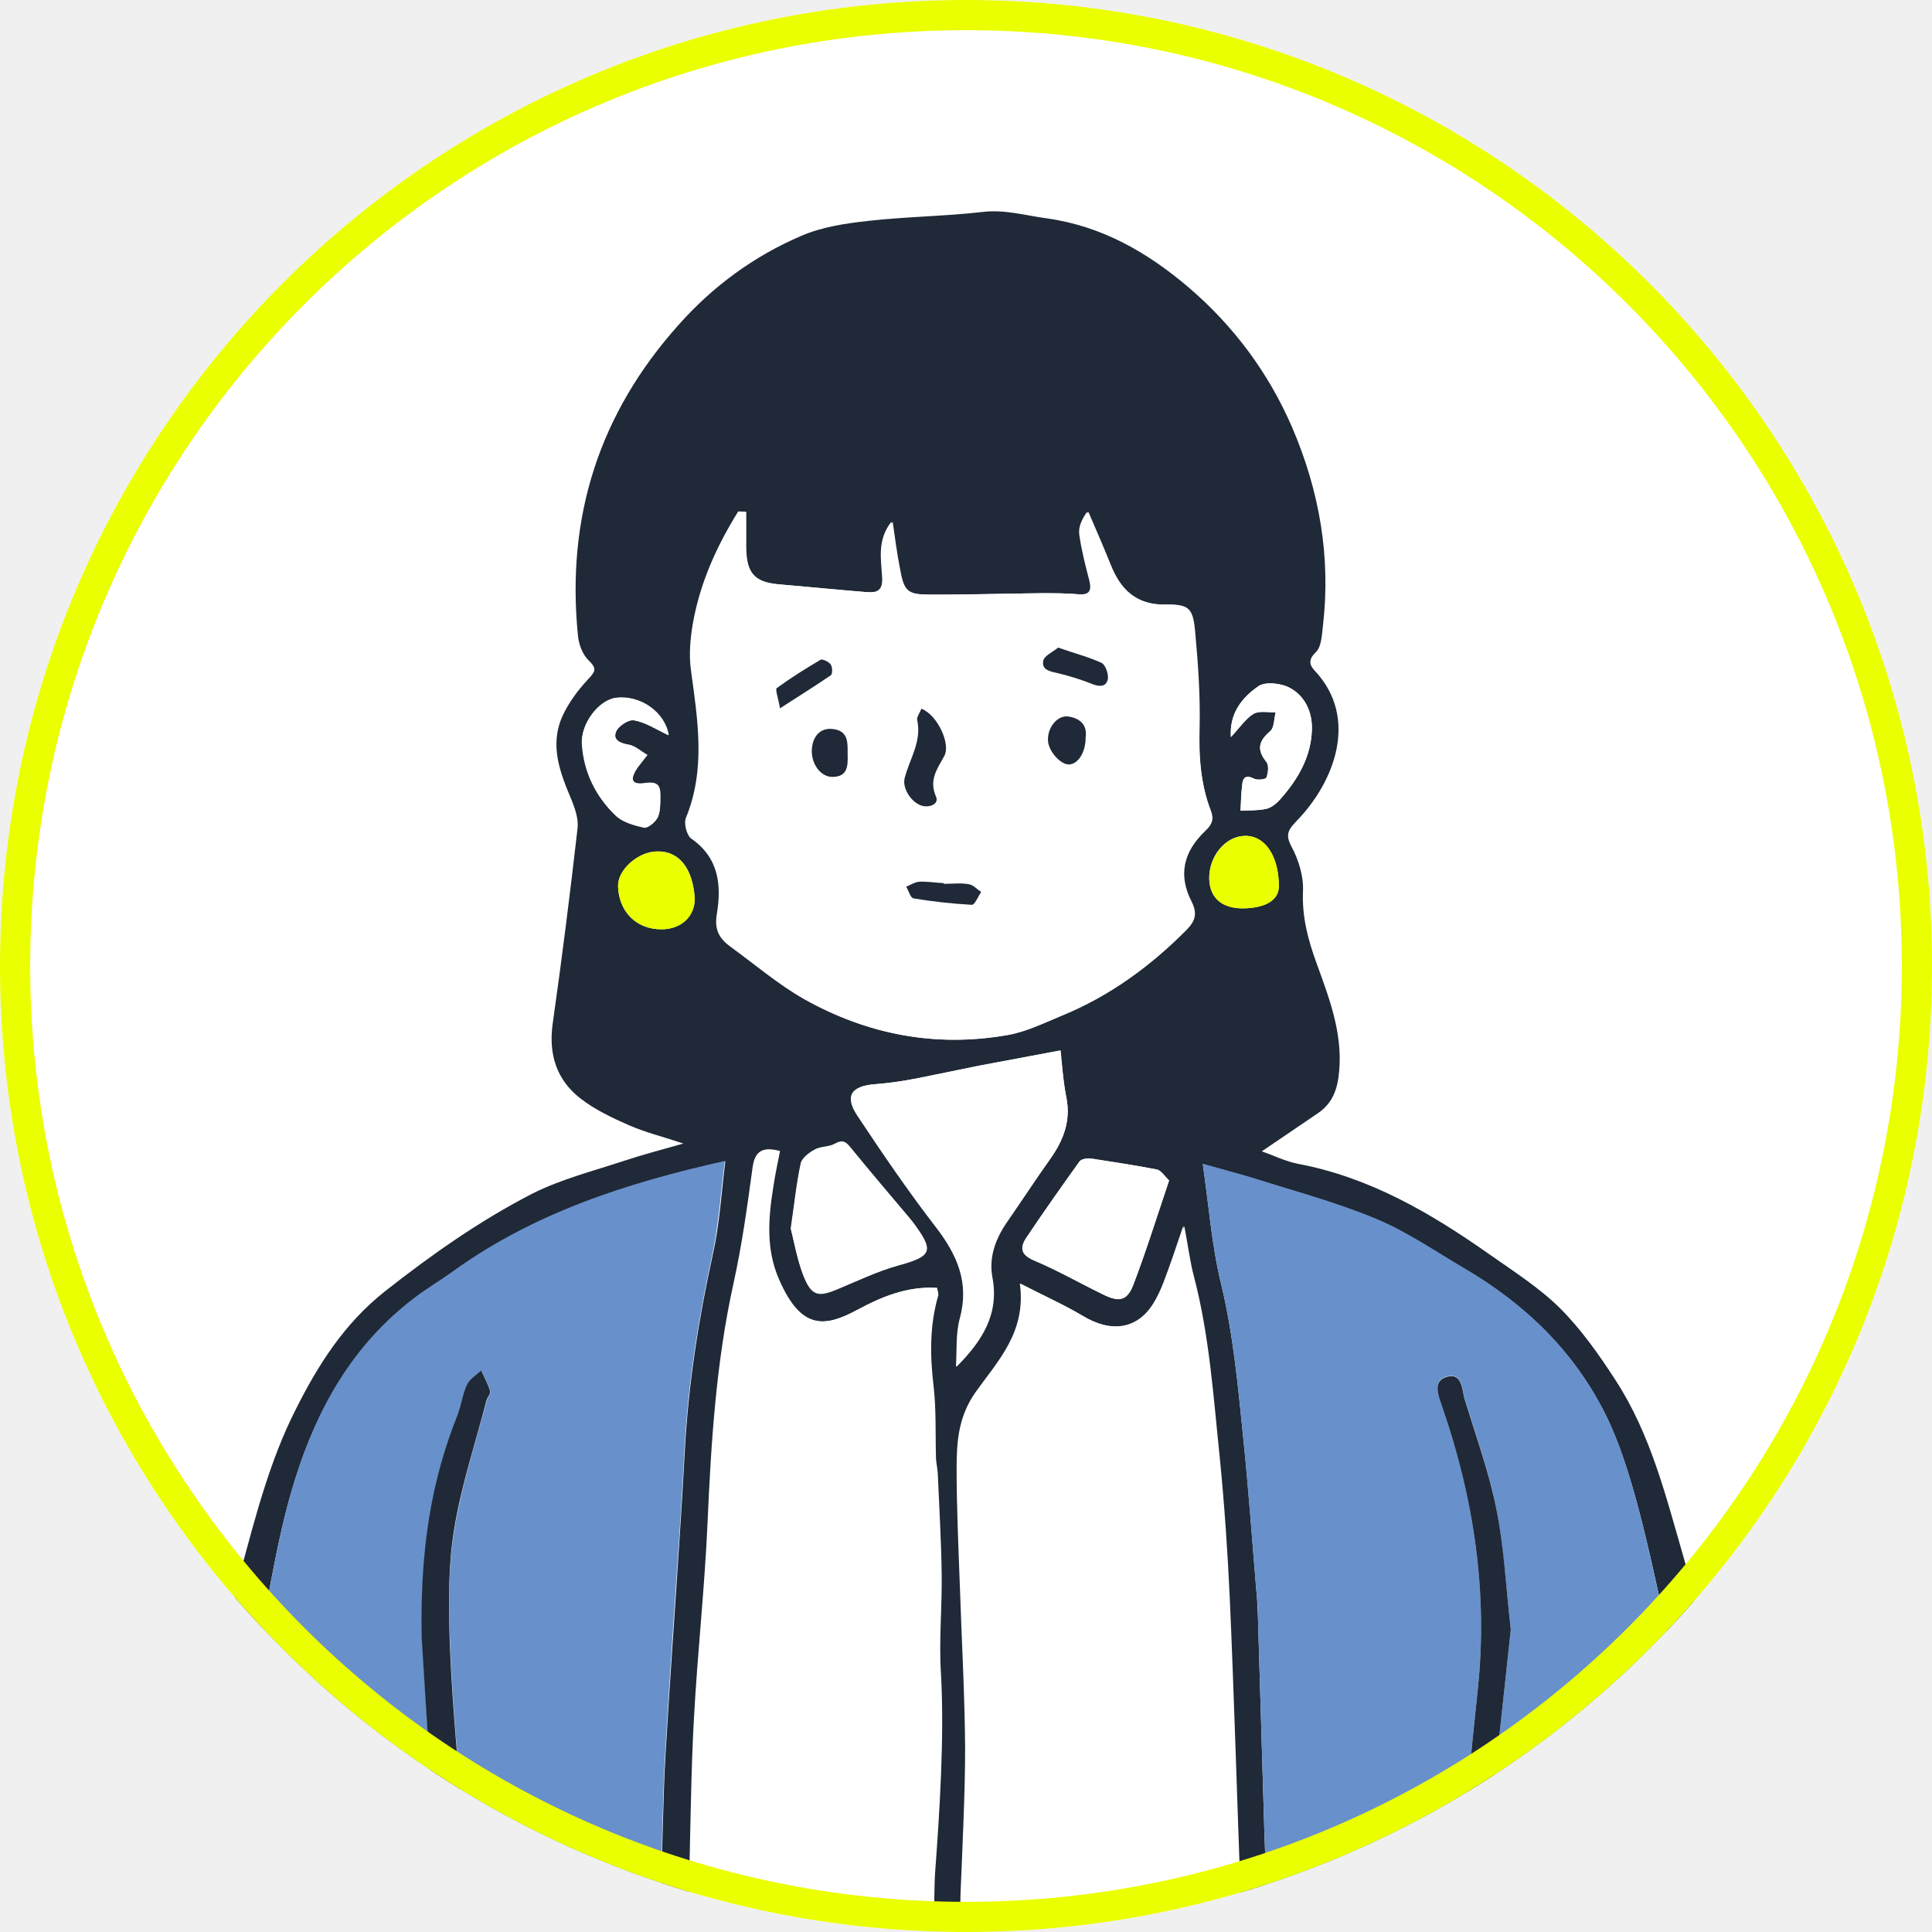
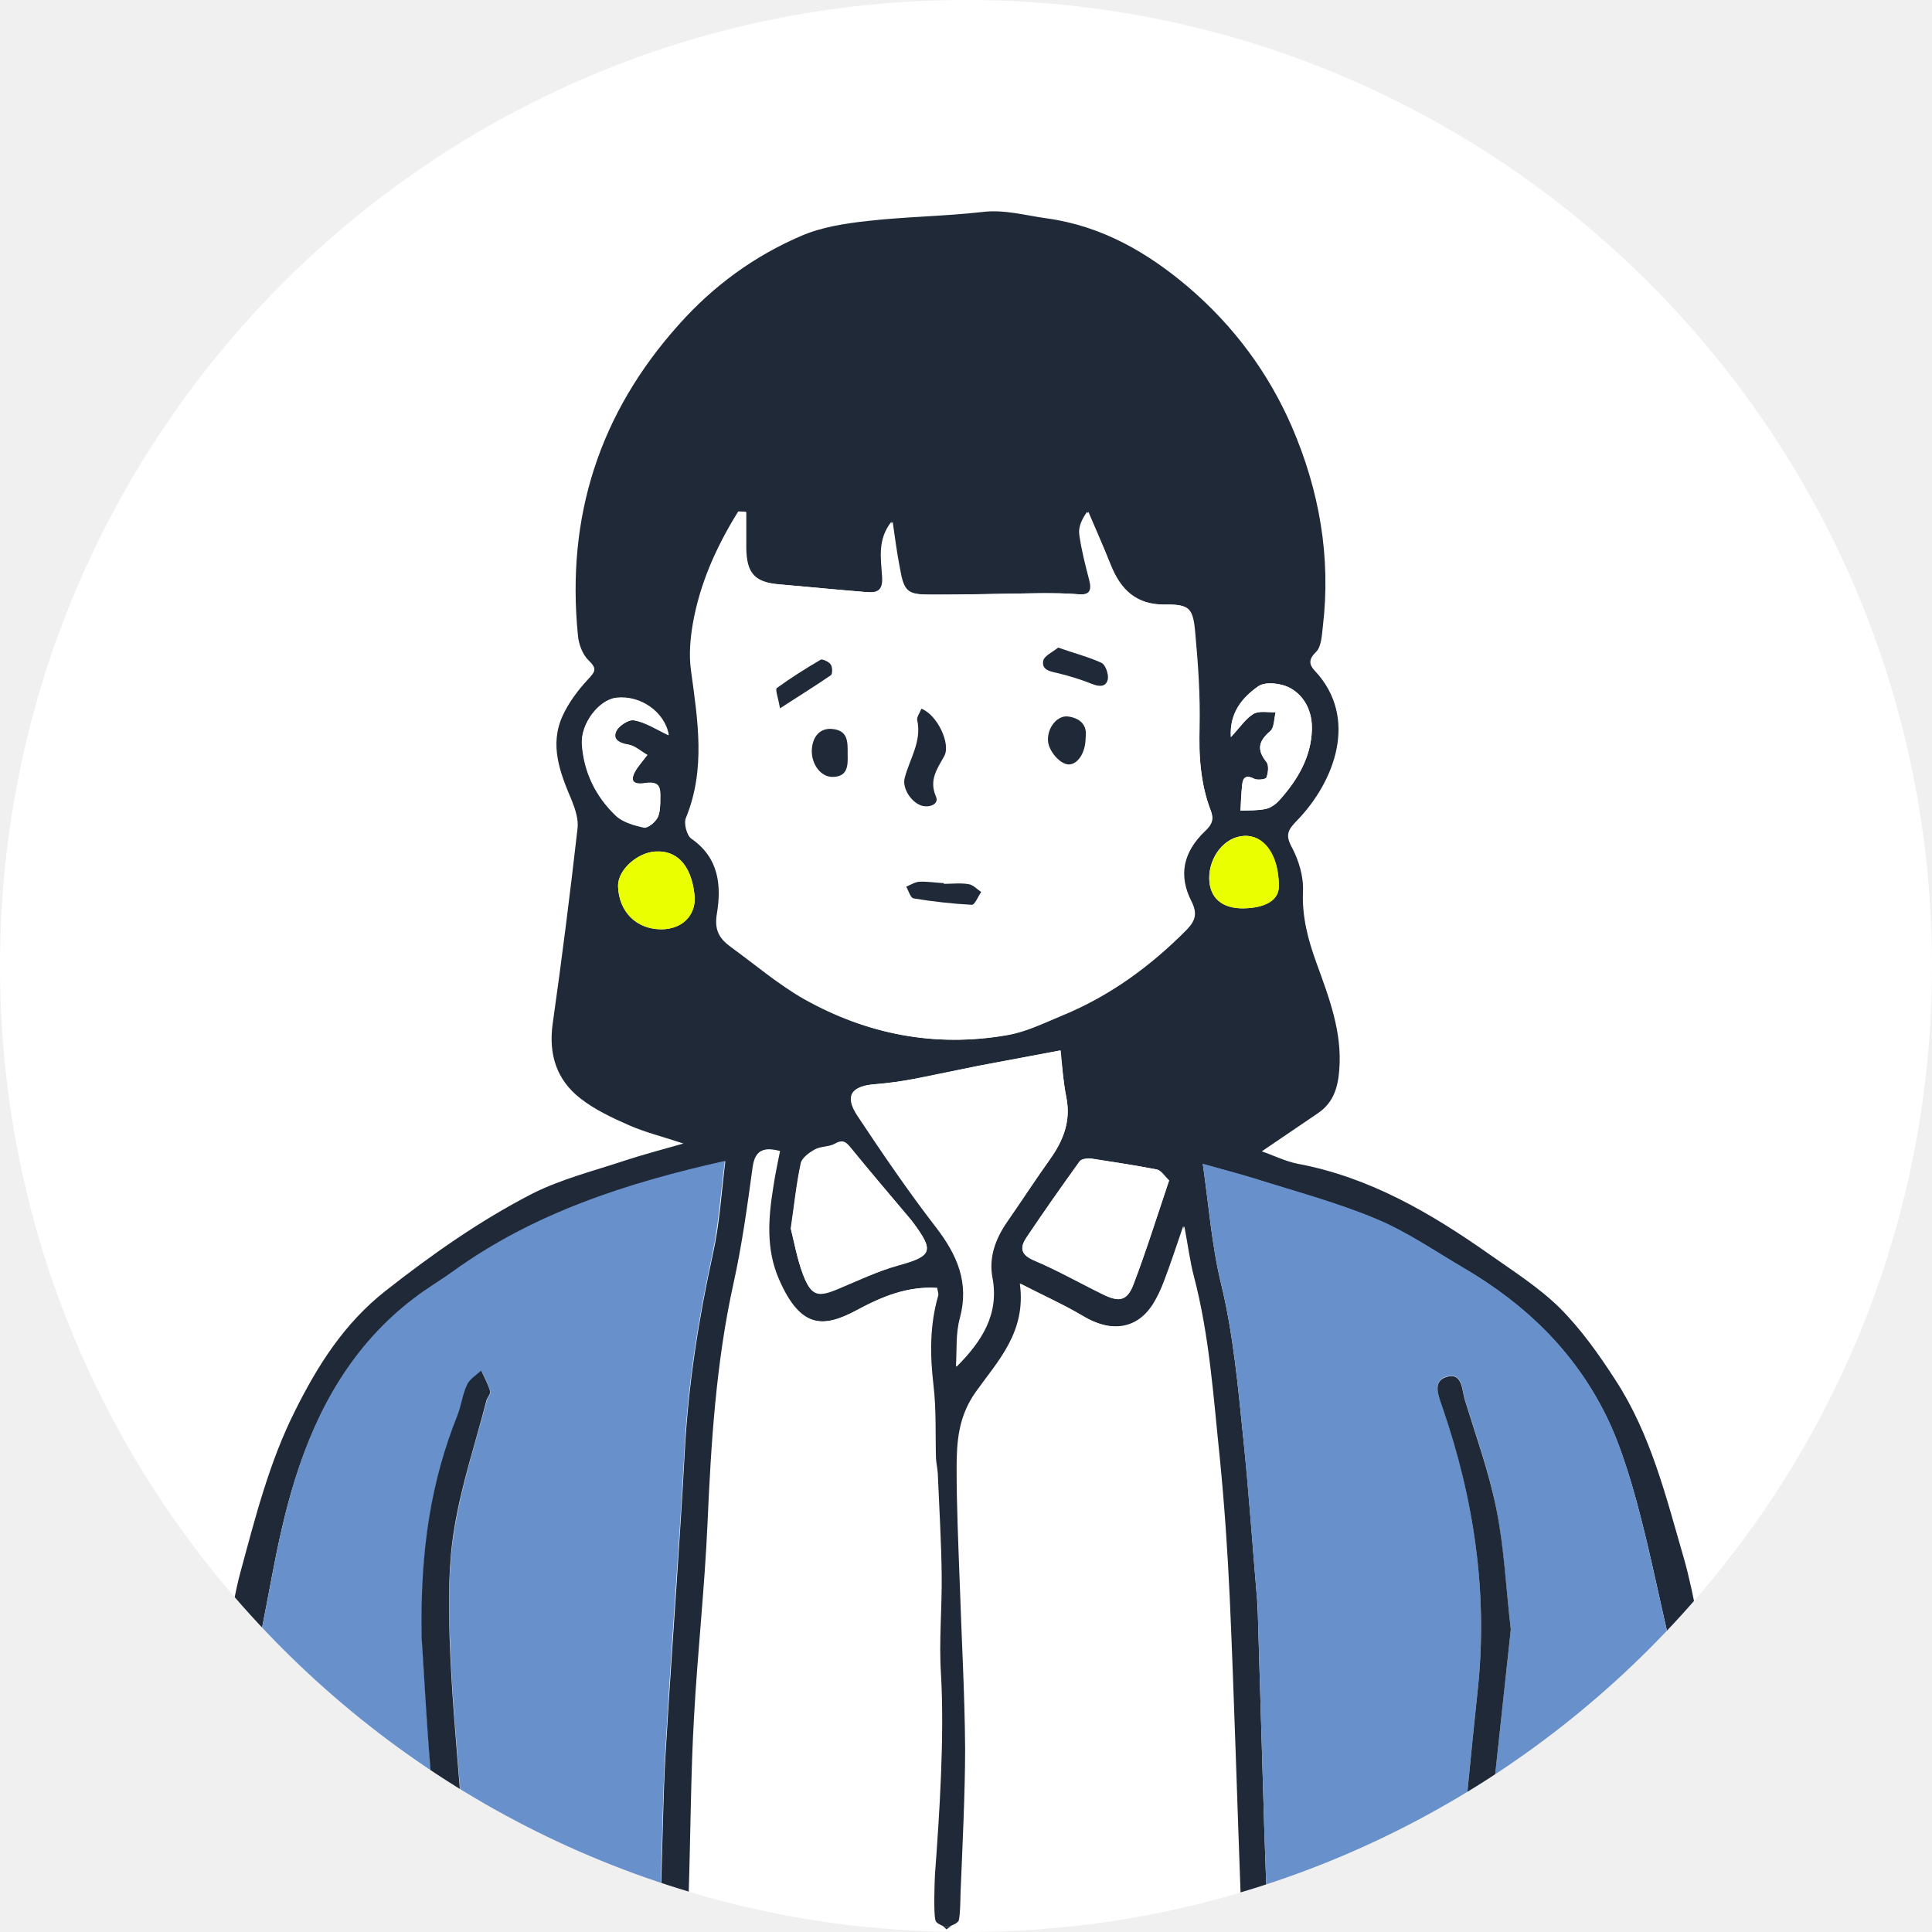
<svg xmlns="http://www.w3.org/2000/svg" width="64" height="64" viewBox="0 0 64 64" fill="none">
  <g clip-path="url(#clip0_116_3181)">
    <rect width="64" height="64" rx="32" fill="white" />
    <path d="M57.038 63.83C56.897 63.724 56.756 63.618 56.733 63.536C56.273 61.43 55.885 56.722 55.367 54.639C54.814 52.403 54.238 48.99 53.202 46.895C52.154 44.777 50.531 43.212 48.506 42.023C47.541 41.458 46.611 40.823 45.588 40.387C44.293 39.846 42.928 39.481 41.586 39.058C41.057 38.893 40.504 38.752 39.845 38.563C40.045 39.94 40.139 41.246 40.445 42.506C40.857 44.2 41.01 45.93 41.186 47.649C41.374 49.437 41.492 51.226 41.645 53.015C41.657 53.18 41.657 53.345 41.669 53.498C41.739 55.863 41.81 58.228 41.881 60.594C41.904 61.324 41.951 62.524 41.975 63.242C41.975 63.395 41.986 63.595 41.904 63.713C41.869 63.748 41.834 63.795 41.786 63.83H41.269C41.21 63.76 41.151 63.666 41.139 63.595C41.08 63.395 41.104 63.16 41.104 62.948C40.986 59.782 40.88 56.134 40.739 52.968C40.668 51.414 40.562 49.861 40.41 48.319C40.198 46.295 40.068 44.259 39.55 42.282C39.421 41.8 39.362 41.294 39.233 40.623C38.974 41.352 38.785 41.917 38.585 42.47C38.491 42.718 38.373 42.977 38.232 43.2C37.703 44.047 36.832 44.165 35.89 43.6C35.278 43.235 34.608 42.941 33.819 42.529C34.043 44.142 33.078 45.107 32.36 46.119C31.783 46.919 31.724 47.766 31.724 48.649C31.724 49.932 31.783 51.203 31.83 52.486C31.889 54.31 31.995 56.122 32.007 57.946C32.019 59.394 31.913 61.3 31.854 62.748C31.854 62.854 31.842 63.571 31.783 63.654C31.689 63.772 31.595 63.783 31.489 63.83H31.277C31.159 63.748 31.006 63.724 30.983 63.595C30.924 63.312 30.959 62.406 30.971 62.112C31.124 60.053 31.289 57.522 31.171 55.451C31.101 54.38 31.206 53.286 31.195 52.203C31.183 51.073 31.112 49.932 31.065 48.802C31.053 48.637 31.018 48.484 31.006 48.319C30.983 47.507 31.018 46.695 30.924 45.895C30.806 44.895 30.795 43.906 31.077 42.929C31.101 42.859 31.065 42.776 31.042 42.659C30.065 42.6 29.206 42.965 28.406 43.388C27.323 43.977 26.534 44.059 25.805 42.376C25.369 41.376 25.452 40.352 25.616 39.328C25.675 38.928 25.758 38.54 25.84 38.128C25.334 37.998 25.028 38.069 24.957 38.646C24.781 39.94 24.604 41.235 24.322 42.506C23.745 45.118 23.581 47.778 23.463 50.438C23.369 52.58 23.133 54.71 23.016 56.852C22.921 58.64 22.898 60.9 22.839 62.689C22.827 62.901 22.874 63.136 22.804 63.336C22.757 63.513 22.592 63.642 22.474 63.807C22.298 63.666 22.039 63.571 21.956 63.383C21.862 63.148 21.886 62.854 21.898 62.583C21.945 61.23 21.968 59.405 22.05 58.064C22.192 55.639 22.368 53.227 22.521 50.814C22.58 49.896 22.639 48.967 22.686 48.049C22.804 45.848 23.145 43.683 23.616 41.541C23.839 40.54 23.898 39.505 24.028 38.469C20.756 39.211 17.684 40.211 14.989 42.153C14.566 42.459 14.118 42.718 13.707 43.035C11.694 44.565 10.517 46.66 9.776 49.002C9.07 51.261 8.882 53.321 8.305 55.616C7.999 56.852 7.422 61.889 7.175 63.148C7.14 63.324 7.069 63.501 7.01 63.666C6.952 63.666 6.893 63.666 6.834 63.666C6.822 63.336 6.763 63.007 6.787 62.677C6.963 60.288 7.328 54.392 7.964 52.085C8.458 50.261 8.929 48.402 9.788 46.707C10.529 45.224 11.4 43.847 12.753 42.776C14.295 41.564 15.896 40.434 17.637 39.54C18.591 39.058 19.673 38.787 20.697 38.446C21.309 38.245 21.933 38.081 22.639 37.881C21.968 37.657 21.392 37.516 20.85 37.281C20.285 37.033 19.709 36.763 19.226 36.386C18.438 35.774 18.167 34.927 18.308 33.915C18.614 31.761 18.885 29.607 19.132 27.442C19.167 27.148 19.061 26.818 18.944 26.524C18.555 25.606 18.191 24.688 18.638 23.711C18.838 23.276 19.144 22.864 19.473 22.511C19.697 22.264 19.803 22.17 19.509 21.887C19.297 21.687 19.167 21.334 19.144 21.04C18.755 17.121 19.85 13.696 22.486 10.754C23.628 9.471 24.981 8.483 26.546 7.812C27.229 7.518 28.005 7.4 28.759 7.318C30.006 7.177 31.277 7.165 32.525 7.024C33.278 6.929 33.972 7.141 34.69 7.235C36.514 7.494 38.02 8.365 39.386 9.53C40.88 10.813 42.022 12.355 42.798 14.144C43.705 16.25 44.093 18.451 43.822 20.746C43.787 21.04 43.775 21.416 43.599 21.593C43.34 21.84 43.363 22.017 43.552 22.217C45.035 23.794 44.187 25.924 42.963 27.183C42.681 27.477 42.563 27.642 42.787 28.054C43.022 28.489 43.187 29.043 43.163 29.525C43.128 30.372 43.328 31.126 43.611 31.902C44.023 33.044 44.47 34.185 44.364 35.456C44.317 36.045 44.164 36.527 43.669 36.869C43.069 37.281 42.469 37.681 41.798 38.14C42.175 38.269 42.575 38.469 42.987 38.551C45.376 38.999 47.4 40.187 49.342 41.553C50.142 42.117 50.978 42.647 51.672 43.33C52.378 44.036 52.967 44.871 53.508 45.707C54.685 47.507 55.191 49.59 55.779 51.615C56.438 53.886 57.262 60.053 57.439 62.406C57.486 62.971 57.486 63.501 57.356 64.113C57.321 64.03 57.18 63.925 57.038 63.83ZM43.458 24.17C43.469 23.594 43.234 23.064 42.74 22.793C42.446 22.629 41.916 22.57 41.681 22.735C41.163 23.099 40.727 23.629 40.774 24.418C41.069 24.111 41.257 23.817 41.516 23.652C41.704 23.535 41.998 23.605 42.257 23.594C42.198 23.805 42.21 24.1 42.081 24.217C41.692 24.547 41.622 24.829 41.951 25.241C42.034 25.347 42.01 25.606 41.951 25.759C41.928 25.818 41.645 25.853 41.539 25.794C41.28 25.665 41.175 25.747 41.151 25.983C41.116 26.277 41.116 26.559 41.092 26.854C41.374 26.842 41.669 26.854 41.939 26.795C42.104 26.759 42.281 26.618 42.398 26.489C42.987 25.83 43.434 25.076 43.458 24.17ZM42.363 29.36C42.363 28.348 41.892 27.666 41.221 27.689C40.574 27.713 40.045 28.372 40.056 29.113C40.08 29.749 40.48 30.09 41.186 30.09C41.939 30.078 42.363 29.808 42.363 29.36ZM39.927 27.524C40.162 27.301 40.221 27.124 40.103 26.83C39.762 25.947 39.715 25.029 39.739 24.088C39.762 23.052 39.692 22.017 39.597 20.993C39.527 20.145 39.409 20.016 38.621 20.028C37.644 20.04 37.126 19.534 36.797 18.71C36.561 18.121 36.302 17.533 36.055 16.956C35.879 17.203 35.761 17.474 35.796 17.709C35.867 18.215 35.996 18.721 36.126 19.216C36.22 19.581 36.126 19.722 35.737 19.686C35.337 19.651 34.925 19.651 34.513 19.651C33.289 19.663 32.066 19.698 30.854 19.698C30.041 19.698 29.947 19.592 29.806 18.792C29.712 18.321 29.653 17.839 29.571 17.286C29.1 17.898 29.229 18.521 29.265 19.098C29.288 19.581 29.076 19.64 28.735 19.616C27.758 19.545 26.793 19.439 25.817 19.357C25.004 19.286 24.734 18.992 24.722 18.157C24.722 17.756 24.722 17.356 24.722 16.956C24.651 16.956 24.569 16.945 24.498 16.945C23.781 18.098 23.227 19.322 22.992 20.675C22.898 21.169 22.863 21.711 22.933 22.205C23.145 23.841 23.416 25.477 22.768 27.089C22.698 27.277 22.792 27.677 22.945 27.783C23.863 28.407 23.945 29.325 23.792 30.267C23.698 30.796 23.875 31.09 24.239 31.361C25.052 31.949 25.817 32.62 26.687 33.103C28.759 34.268 31.006 34.703 33.372 34.291C33.996 34.185 34.584 33.891 35.184 33.644C36.761 32.997 38.115 32.008 39.315 30.796C39.597 30.502 39.668 30.267 39.48 29.878C39.021 28.995 39.197 28.219 39.927 27.524ZM38.727 39.105C38.562 38.952 38.456 38.763 38.315 38.74C37.597 38.599 36.867 38.493 36.149 38.387C36.02 38.363 35.82 38.398 35.761 38.481C35.161 39.316 34.56 40.164 33.996 41.011C33.784 41.329 33.807 41.564 34.243 41.753C35.031 42.082 35.785 42.517 36.561 42.894C37.067 43.141 37.338 43.094 37.538 42.576C37.962 41.47 38.315 40.329 38.727 39.105ZM34.784 38.398C35.22 37.787 35.478 37.139 35.325 36.363C35.22 35.833 35.184 35.292 35.114 34.797C34.172 34.974 33.289 35.139 32.419 35.303C31.701 35.445 30.995 35.598 30.277 35.739C29.853 35.821 29.418 35.88 28.982 35.915C28.194 35.974 27.97 36.304 28.394 36.951C29.229 38.21 30.088 39.469 31.006 40.658C31.712 41.576 32.113 42.494 31.795 43.671C31.654 44.177 31.701 44.742 31.666 45.271C32.513 44.412 33.066 43.518 32.854 42.329C32.725 41.658 32.948 41.035 33.337 40.482C33.831 39.787 34.29 39.081 34.784 38.398ZM29.735 41.917C30.889 41.6 30.959 41.447 30.23 40.47C30.194 40.423 30.159 40.387 30.124 40.34C29.477 39.575 28.829 38.81 28.194 38.034C28.041 37.845 27.935 37.728 27.664 37.881C27.464 37.998 27.193 37.963 26.982 38.081C26.793 38.187 26.558 38.363 26.523 38.54C26.381 39.199 26.311 39.881 26.193 40.693C26.299 41.117 26.405 41.682 26.593 42.2C26.864 42.918 27.064 42.965 27.77 42.67C28.429 42.423 29.065 42.106 29.735 41.917ZM21.909 30.784C22.568 30.784 23.016 30.361 23.016 29.749C22.945 28.772 22.509 28.16 21.709 28.207C21.121 28.242 20.474 28.807 20.474 29.349C20.497 30.196 21.074 30.784 21.909 30.784ZM21.874 26.442C21.874 26.124 21.862 25.865 21.38 25.947C20.921 26.018 20.85 25.83 21.109 25.441C21.203 25.312 21.309 25.183 21.439 25.018C21.227 24.888 21.038 24.712 20.815 24.676C20.521 24.629 20.285 24.512 20.403 24.241C20.485 24.053 20.827 23.829 21.003 23.864C21.392 23.935 21.745 24.17 22.145 24.359C22.015 23.594 21.203 23.029 20.403 23.123C19.826 23.194 19.238 23.982 19.273 24.641C19.332 25.583 19.732 26.383 20.391 27.018C20.627 27.242 21.003 27.348 21.333 27.419C21.462 27.442 21.698 27.242 21.78 27.089C21.874 26.901 21.874 26.654 21.874 26.442Z" fill="#1F2937" />
    <path d="M57.038 63.83H48.788C48.847 63.782 48.894 63.724 48.917 63.665C49.011 63.477 49.047 63.253 49.07 63.029C49.4 59.981 49.729 56.933 50.047 53.979C49.882 52.555 49.812 51.237 49.565 49.966C49.318 48.754 48.906 47.566 48.529 46.377C48.423 46.059 48.47 45.447 47.917 45.6C47.446 45.741 47.646 46.212 47.776 46.589C48.823 49.625 49.294 52.744 48.953 55.956C48.729 58.063 48.529 60.181 48.329 62.288C48.282 62.723 48.282 63.159 48.305 63.594C48.305 63.665 48.364 63.747 48.423 63.818H41.786C41.833 63.782 41.88 63.747 41.903 63.7C41.986 63.594 41.974 63.394 41.974 63.229C41.95 62.5 41.903 61.299 41.88 60.581C41.809 58.216 41.739 55.85 41.668 53.485C41.668 53.32 41.668 53.156 41.644 53.003C41.491 51.214 41.362 49.425 41.185 47.636C41.009 45.918 40.856 44.188 40.444 42.493C40.138 41.246 40.044 39.94 39.844 38.551C40.503 38.739 41.056 38.88 41.586 39.045C42.927 39.469 44.292 39.834 45.587 40.375C46.611 40.799 47.54 41.446 48.505 42.011C50.53 43.199 52.154 44.765 53.201 46.883C54.237 48.966 54.802 52.391 55.367 54.627C55.884 56.71 56.273 61.417 56.732 63.524C56.743 63.618 56.885 63.724 57.038 63.83Z" fill="#6890CB" />
    <path d="M49.565 49.968C49.824 51.239 49.883 52.557 50.047 53.981C49.73 56.923 49.4 59.983 49.071 63.031C49.047 63.243 49.012 63.466 48.918 63.666C48.894 63.725 48.847 63.784 48.788 63.831H48.423C48.353 63.76 48.306 63.678 48.306 63.607C48.282 63.172 48.294 62.736 48.329 62.301C48.529 60.183 48.729 58.076 48.953 55.97C49.294 52.757 48.824 49.638 47.776 46.602C47.647 46.225 47.447 45.755 47.917 45.613C48.459 45.449 48.423 46.072 48.529 46.39C48.894 47.567 49.318 48.755 49.565 49.968Z" fill="#1F2937" />
    <path d="M48.422 63.83H48.787C48.716 63.889 48.634 63.936 48.575 63.924C48.528 63.924 48.469 63.877 48.422 63.83Z" fill="#1F2937" />
    <path d="M42.74 22.793C43.234 23.064 43.482 23.594 43.458 24.17C43.434 25.076 42.987 25.83 42.399 26.489C42.281 26.63 42.105 26.759 41.94 26.795C41.669 26.854 41.375 26.842 41.093 26.854C41.104 26.559 41.116 26.277 41.151 25.983C41.175 25.747 41.293 25.665 41.54 25.794C41.646 25.853 41.928 25.818 41.952 25.759C42.011 25.606 42.046 25.359 41.952 25.241C41.622 24.829 41.693 24.547 42.081 24.217C42.222 24.1 42.211 23.805 42.258 23.594C42.011 23.605 41.716 23.535 41.516 23.652C41.246 23.817 41.057 24.111 40.775 24.417C40.716 23.617 41.151 23.099 41.681 22.735C41.905 22.57 42.446 22.629 42.74 22.793Z" fill="white" />
    <path d="M41.224 27.69C41.906 27.666 42.365 28.349 42.365 29.361C42.365 29.808 41.942 30.079 41.189 30.091C40.483 30.103 40.071 29.75 40.059 29.114C40.047 28.384 40.577 27.714 41.224 27.69Z" fill="#EAFF00" />
    <path d="M41.258 63.83H41.776C41.67 63.913 41.54 63.959 41.434 63.948C41.387 63.948 41.317 63.889 41.258 63.83Z" fill="#1F2937" />
    <path d="M41.127 63.584C41.15 63.654 41.197 63.748 41.256 63.819H31.453C31.559 63.76 31.653 63.748 31.747 63.643C31.806 63.572 31.818 62.842 31.818 62.736C31.877 61.289 31.971 59.382 31.971 57.935C31.959 56.111 31.853 54.287 31.794 52.474C31.747 51.191 31.689 49.92 31.689 48.638C31.689 47.755 31.747 46.919 32.324 46.107C33.042 45.095 34.007 44.13 33.783 42.518C34.572 42.918 35.231 43.212 35.855 43.589C36.796 44.154 37.667 44.036 38.197 43.189C38.338 42.965 38.456 42.706 38.55 42.459C38.761 41.906 38.95 41.341 39.197 40.611C39.315 41.282 39.385 41.788 39.515 42.271C40.032 44.248 40.174 46.284 40.374 48.308C40.527 49.85 40.633 51.403 40.703 52.957C40.844 56.123 40.95 59.771 41.068 62.936C41.092 63.16 41.068 63.384 41.127 63.584Z" fill="white" />
    <path d="M40.094 26.829C40.212 27.135 40.153 27.311 39.918 27.523C39.188 28.206 39.012 28.994 39.435 29.877C39.624 30.277 39.553 30.512 39.271 30.795C38.07 32.007 36.717 32.984 35.14 33.643C34.551 33.89 33.951 34.184 33.328 34.29C30.962 34.702 28.726 34.267 26.643 33.102C25.772 32.607 25.007 31.948 24.195 31.36C23.83 31.089 23.654 30.807 23.748 30.265C23.901 29.336 23.819 28.418 22.901 27.782C22.748 27.676 22.642 27.264 22.724 27.088C23.383 25.476 23.112 23.852 22.889 22.204C22.818 21.698 22.865 21.168 22.948 20.674C23.183 19.321 23.736 18.097 24.454 16.943C24.525 16.943 24.607 16.943 24.678 16.955C24.678 17.355 24.678 17.755 24.678 18.155C24.689 18.991 24.96 19.285 25.772 19.356C26.749 19.438 27.714 19.532 28.691 19.615C29.032 19.638 29.256 19.591 29.22 19.097C29.185 18.52 29.055 17.885 29.526 17.285C29.609 17.838 29.679 18.308 29.762 18.791C29.915 19.603 29.997 19.697 30.809 19.697C32.033 19.709 33.257 19.662 34.469 19.65C34.881 19.65 35.293 19.65 35.693 19.685C36.081 19.721 36.175 19.579 36.081 19.215C35.952 18.72 35.822 18.214 35.752 17.708C35.717 17.461 35.834 17.202 36.011 16.955C36.258 17.544 36.517 18.12 36.752 18.709C37.082 19.532 37.599 20.038 38.576 20.027C39.377 20.015 39.483 20.144 39.553 20.992C39.647 22.027 39.718 23.063 39.694 24.087C39.718 25.028 39.765 25.946 40.094 26.829ZM36.705 22.486C36.729 22.322 36.623 22.027 36.493 21.957C36.058 21.757 35.587 21.627 35.057 21.451C34.881 21.604 34.599 21.721 34.563 21.886C34.504 22.192 34.787 22.239 35.046 22.298C35.434 22.38 35.822 22.51 36.199 22.663C36.446 22.757 36.658 22.745 36.705 22.486ZM35.964 24.428C36.034 24.028 35.799 23.793 35.387 23.734C35.034 23.687 34.704 24.075 34.704 24.499C34.704 24.84 35.093 25.311 35.387 25.311C35.693 25.323 35.964 24.934 35.964 24.428ZM32.504 29.536C32.362 29.442 32.233 29.3 32.092 29.277C31.821 29.23 31.55 29.265 31.28 29.265C31.28 29.265 31.28 29.253 31.28 29.241C31.009 29.218 30.738 29.183 30.468 29.194C30.326 29.206 30.174 29.3 30.032 29.359C30.115 29.489 30.174 29.724 30.279 29.747C30.915 29.854 31.562 29.924 32.209 29.959C32.292 29.959 32.398 29.689 32.504 29.536ZM31.28 25.064C31.503 24.663 31.056 23.675 30.527 23.487C30.48 23.616 30.374 23.746 30.397 23.852C30.55 24.569 30.15 25.146 29.985 25.782C29.891 26.146 30.244 26.641 30.597 26.711C30.844 26.758 31.127 26.641 31.021 26.393C30.762 25.852 31.044 25.487 31.28 25.064ZM27.573 25.735C28.079 25.735 28.09 25.37 28.079 24.993C28.079 24.605 28.114 24.193 27.573 24.146C27.161 24.11 26.902 24.405 26.902 24.875C26.89 25.334 27.196 25.735 27.573 25.735ZM27.526 22.369C27.584 22.322 27.584 22.098 27.526 22.016C27.467 21.922 27.255 21.827 27.196 21.863C26.69 22.145 26.196 22.463 25.737 22.804C25.678 22.851 25.784 23.122 25.843 23.475C26.514 23.04 27.031 22.722 27.526 22.369Z" fill="white" />
    <path d="M38.316 38.74C38.458 38.763 38.575 38.952 38.728 39.105C38.316 40.328 37.963 41.458 37.539 42.565C37.339 43.082 37.057 43.129 36.563 42.882C35.786 42.506 35.033 42.082 34.244 41.741C33.809 41.552 33.785 41.329 33.997 40.999C34.574 40.14 35.162 39.305 35.762 38.469C35.821 38.387 36.021 38.363 36.151 38.375C36.869 38.493 37.598 38.599 38.316 38.74Z" fill="white" />
    <path d="M36.489 21.958C36.618 22.017 36.724 22.323 36.7 22.488C36.653 22.747 36.442 22.759 36.194 22.664C35.818 22.511 35.429 22.394 35.041 22.299C34.782 22.241 34.5 22.194 34.559 21.888C34.594 21.723 34.865 21.605 35.053 21.452C35.583 21.64 36.053 21.758 36.489 21.958Z" fill="#1F2937" />
    <path d="M35.386 23.735C35.786 23.794 36.022 24.018 35.963 24.43C35.963 24.936 35.704 25.324 35.398 25.324C35.103 25.312 34.715 24.853 34.715 24.512C34.703 24.088 35.033 23.688 35.386 23.735Z" fill="#1F2937" />
    <path d="M35.326 36.363C35.479 37.14 35.22 37.787 34.785 38.399C34.302 39.082 33.843 39.788 33.361 40.482C32.972 41.047 32.749 41.659 32.878 42.33C33.102 43.53 32.537 44.425 31.69 45.272C31.725 44.742 31.678 44.177 31.819 43.671C32.137 42.495 31.737 41.577 31.031 40.659C30.113 39.458 29.254 38.211 28.418 36.952C27.994 36.304 28.218 35.975 29.006 35.916C29.442 35.881 29.866 35.822 30.301 35.739C31.019 35.61 31.725 35.445 32.443 35.304C33.314 35.139 34.196 34.974 35.138 34.798C35.185 35.292 35.22 35.834 35.326 36.363Z" fill="white" />
    <path d="M32.091 29.29C32.244 29.314 32.361 29.455 32.503 29.549C32.397 29.702 32.291 29.973 32.197 29.973C31.549 29.938 30.902 29.867 30.267 29.761C30.161 29.749 30.102 29.514 30.02 29.373C30.161 29.314 30.302 29.22 30.455 29.208C30.726 29.196 30.996 29.243 31.267 29.255C31.267 29.267 31.267 29.267 31.267 29.279C31.538 29.279 31.82 29.243 32.091 29.29Z" fill="#1F2937" />
    <path d="M31.258 63.83H31.47C31.434 63.854 31.399 63.877 31.352 63.913C31.317 63.877 31.293 63.854 31.258 63.83Z" fill="#1F2937" />
    <path d="M30.522 23.477C31.051 23.677 31.51 24.654 31.275 25.054C31.04 25.477 30.769 25.842 31.004 26.384C31.11 26.619 30.839 26.748 30.581 26.701C30.227 26.631 29.874 26.136 29.969 25.771C30.133 25.136 30.545 24.559 30.381 23.841C30.369 23.747 30.475 23.606 30.522 23.477Z" fill="#1F2937" />
    <path d="M31.252 63.831H22.449V63.819C22.567 63.666 22.72 63.525 22.779 63.348C22.838 63.148 22.802 62.913 22.814 62.701C22.873 60.912 22.885 58.653 22.991 56.864C23.108 54.722 23.344 52.592 23.438 50.45C23.555 47.79 23.72 45.131 24.297 42.518C24.579 41.247 24.756 39.952 24.932 38.658C25.015 38.081 25.309 38.011 25.815 38.14C25.733 38.552 25.65 38.94 25.591 39.34C25.427 40.376 25.344 41.388 25.78 42.389C26.509 44.06 27.298 43.977 28.381 43.401C29.181 42.965 30.04 42.6 31.017 42.671C31.029 42.789 31.064 42.871 31.052 42.942C30.77 43.918 30.781 44.895 30.899 45.907C30.993 46.708 30.958 47.52 30.981 48.332C30.981 48.496 31.029 48.649 31.04 48.814C31.087 49.944 31.158 51.085 31.17 52.215C31.181 53.298 31.087 54.381 31.146 55.463C31.276 57.535 31.099 60.065 30.946 62.124C30.923 62.419 30.899 63.325 30.958 63.607C30.982 63.725 31.123 63.748 31.252 63.831Z" fill="white" />
    <path d="M30.228 40.481C30.958 41.458 30.887 41.611 29.734 41.929C29.063 42.117 28.427 42.423 27.78 42.694C27.086 42.988 26.886 42.941 26.603 42.223C26.403 41.705 26.309 41.14 26.203 40.716C26.321 39.893 26.391 39.222 26.533 38.563C26.568 38.386 26.803 38.198 26.992 38.104C27.192 37.998 27.474 38.021 27.674 37.904C27.945 37.751 28.039 37.857 28.204 38.057C28.839 38.834 29.486 39.598 30.134 40.363C30.157 40.387 30.193 40.434 30.228 40.481Z" fill="white" />
    <path d="M28.079 24.995C28.091 25.371 28.079 25.736 27.573 25.736C27.197 25.736 26.891 25.336 26.891 24.877C26.902 24.406 27.161 24.112 27.561 24.147C28.115 24.194 28.079 24.606 28.079 24.995Z" fill="#1F2937" />
    <path d="M27.521 22.016C27.58 22.099 27.58 22.334 27.521 22.369C27.027 22.71 26.509 23.028 25.838 23.464C25.779 23.111 25.673 22.84 25.732 22.793C26.203 22.452 26.685 22.146 27.191 21.851C27.25 21.828 27.462 21.922 27.521 22.016Z" fill="#1F2937" />
    <path d="M24.013 38.457C23.872 39.505 23.813 40.528 23.601 41.529C23.131 43.682 22.789 45.836 22.672 48.037C22.625 48.966 22.566 49.884 22.507 50.802C22.342 53.215 22.177 55.639 22.036 58.052C21.954 59.405 21.93 61.229 21.883 62.571C21.871 62.842 21.848 63.136 21.942 63.371C22.013 63.548 22.283 63.654 22.46 63.795V63.806H7.02V63.63C7.078 63.453 7.149 63.289 7.184 63.112C7.431 61.853 8.008 56.816 8.314 55.58C8.891 53.285 9.079 51.226 9.785 48.966C10.515 46.624 11.703 44.53 13.716 43C14.128 42.682 14.575 42.423 14.999 42.117C17.67 40.187 20.742 39.187 24.013 38.457ZM16.128 46.389C16.152 46.283 16.27 46.166 16.246 46.095C16.175 45.859 16.058 45.636 15.952 45.412C15.787 45.565 15.575 45.695 15.481 45.883C15.328 46.201 15.293 46.566 15.163 46.895C14.293 49.072 13.928 51.344 13.975 54.227C14.069 55.627 14.163 57.581 14.351 59.523C14.469 60.794 14.716 62.053 14.94 63.312C14.975 63.489 15.163 63.63 15.281 63.795C15.399 63.606 15.599 63.43 15.611 63.242C15.646 62.842 15.587 62.43 15.54 62.018C15.458 61.206 15.34 60.394 15.269 59.582C15.128 57.816 14.963 56.051 14.905 54.286C14.857 53.074 14.857 51.838 15.057 50.649C15.293 49.202 15.752 47.801 16.128 46.389Z" fill="#6890CB" />
    <path d="M23.015 29.749C23.027 30.361 22.568 30.785 21.909 30.785C21.073 30.785 20.496 30.197 20.473 29.349C20.461 28.82 21.108 28.243 21.709 28.208C22.497 28.16 22.933 28.773 23.015 29.749Z" fill="#EAFF00" />
    <path d="M21.379 25.935C21.873 25.865 21.885 26.112 21.873 26.43C21.873 26.653 21.873 26.889 21.791 27.077C21.708 27.23 21.473 27.43 21.343 27.406C21.014 27.336 20.625 27.23 20.402 27.006C19.743 26.371 19.343 25.559 19.284 24.629C19.237 23.97 19.837 23.181 20.414 23.111C21.214 23.017 22.026 23.582 22.155 24.346C21.744 24.158 21.402 23.923 21.014 23.852C20.837 23.817 20.484 24.041 20.414 24.229C20.296 24.5 20.531 24.617 20.826 24.664C21.037 24.7 21.237 24.888 21.449 25.006C21.32 25.17 21.214 25.3 21.12 25.429C20.849 25.829 20.92 26.006 21.379 25.935Z" fill="white" />
    <path d="M16.236 46.084C16.26 46.166 16.154 46.272 16.119 46.378C15.754 47.79 15.283 49.191 15.048 50.638C14.848 51.827 14.859 53.063 14.895 54.275C14.954 56.04 15.118 57.805 15.259 59.571C15.33 60.383 15.436 61.195 15.53 62.007C15.577 62.419 15.624 62.831 15.601 63.231C15.589 63.419 15.389 63.607 15.271 63.784C15.153 63.619 14.965 63.478 14.93 63.301C14.718 62.042 14.471 60.783 14.341 59.512C14.153 57.57 14.059 55.605 13.965 54.216C13.918 51.321 14.283 49.061 15.153 46.884C15.283 46.555 15.318 46.19 15.471 45.872C15.554 45.684 15.777 45.554 15.942 45.401C16.048 45.637 16.166 45.849 16.236 46.084Z" fill="#1F2937" />
  </g>
-   <rect x="0.5" y="0.5" width="63" height="63" rx="31.5" stroke="#EAFF00" />
  <defs>
    <clipPath id="clip0_116_3181">
      <rect width="64" height="64" rx="32" fill="white" />
    </clipPath>
  </defs>
</svg>
